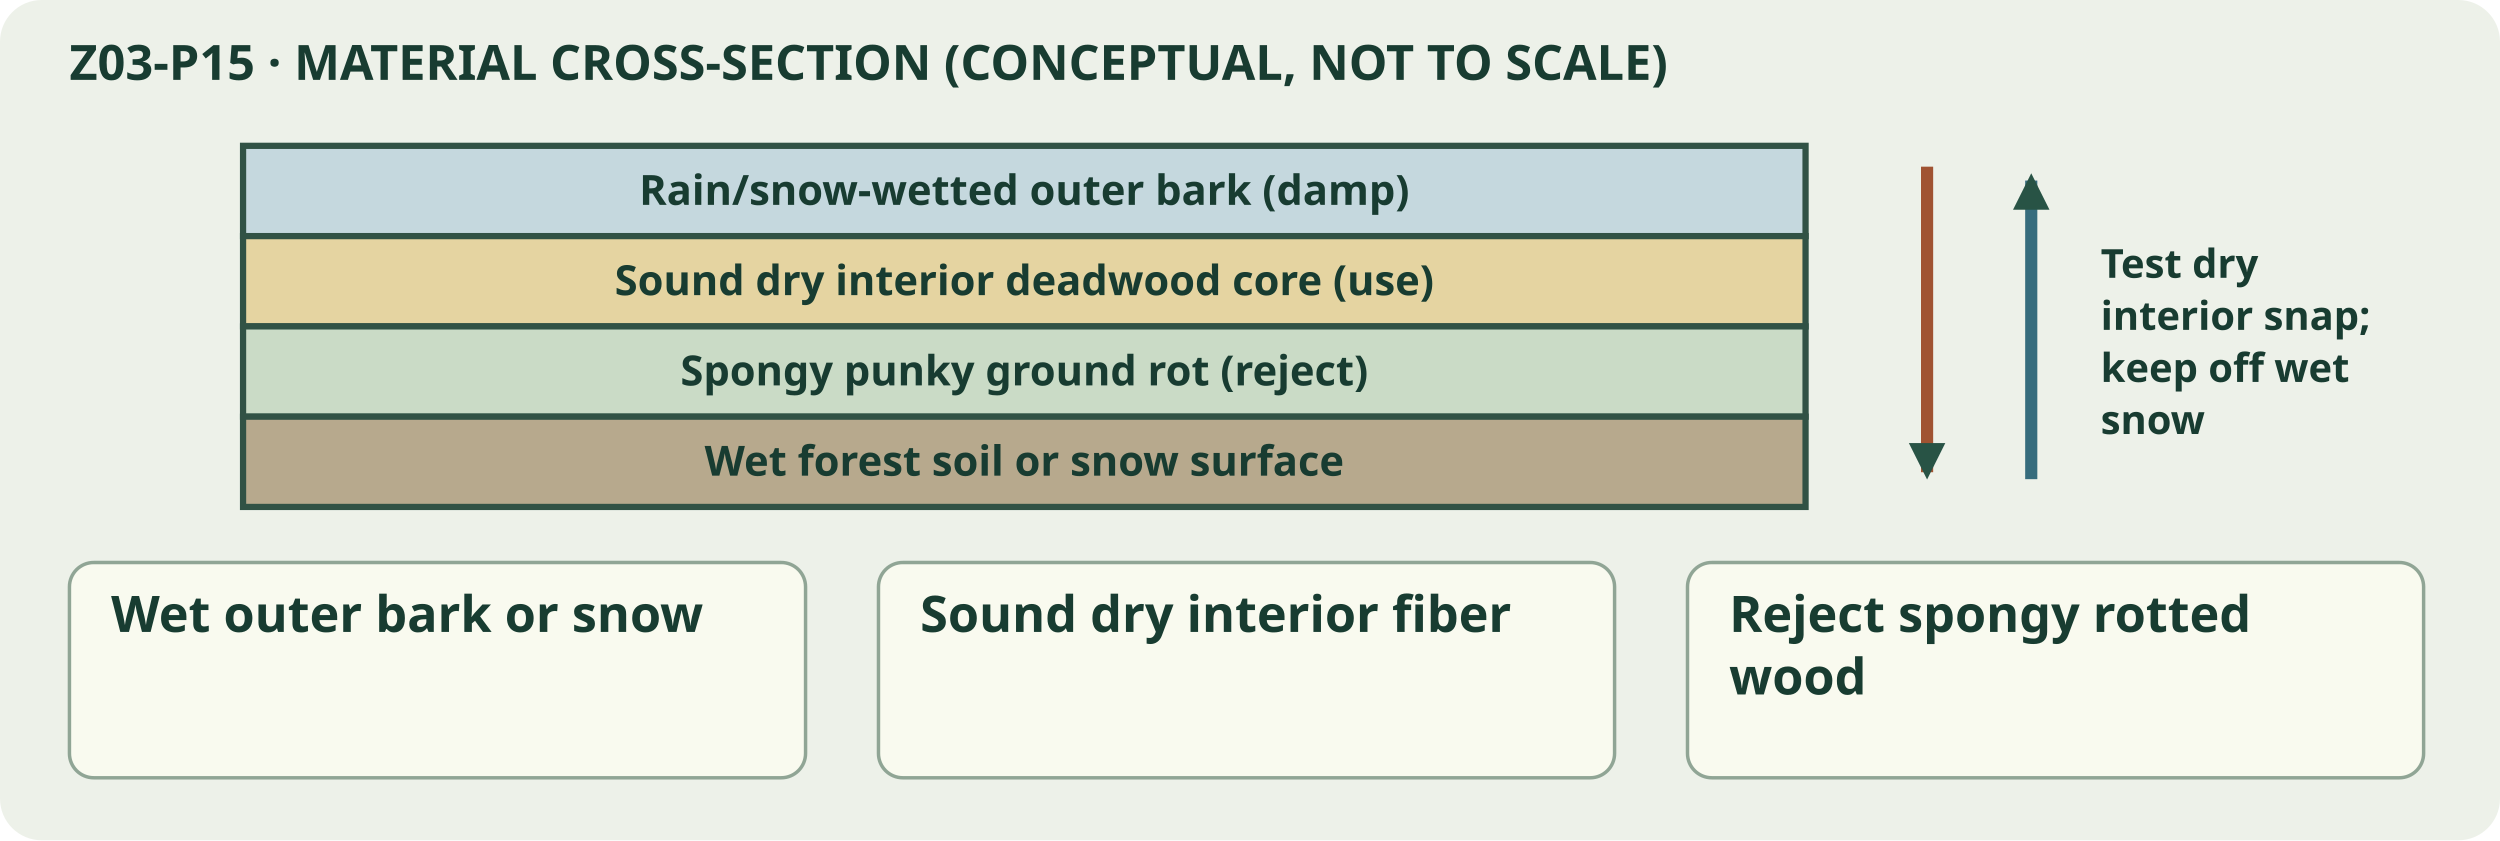
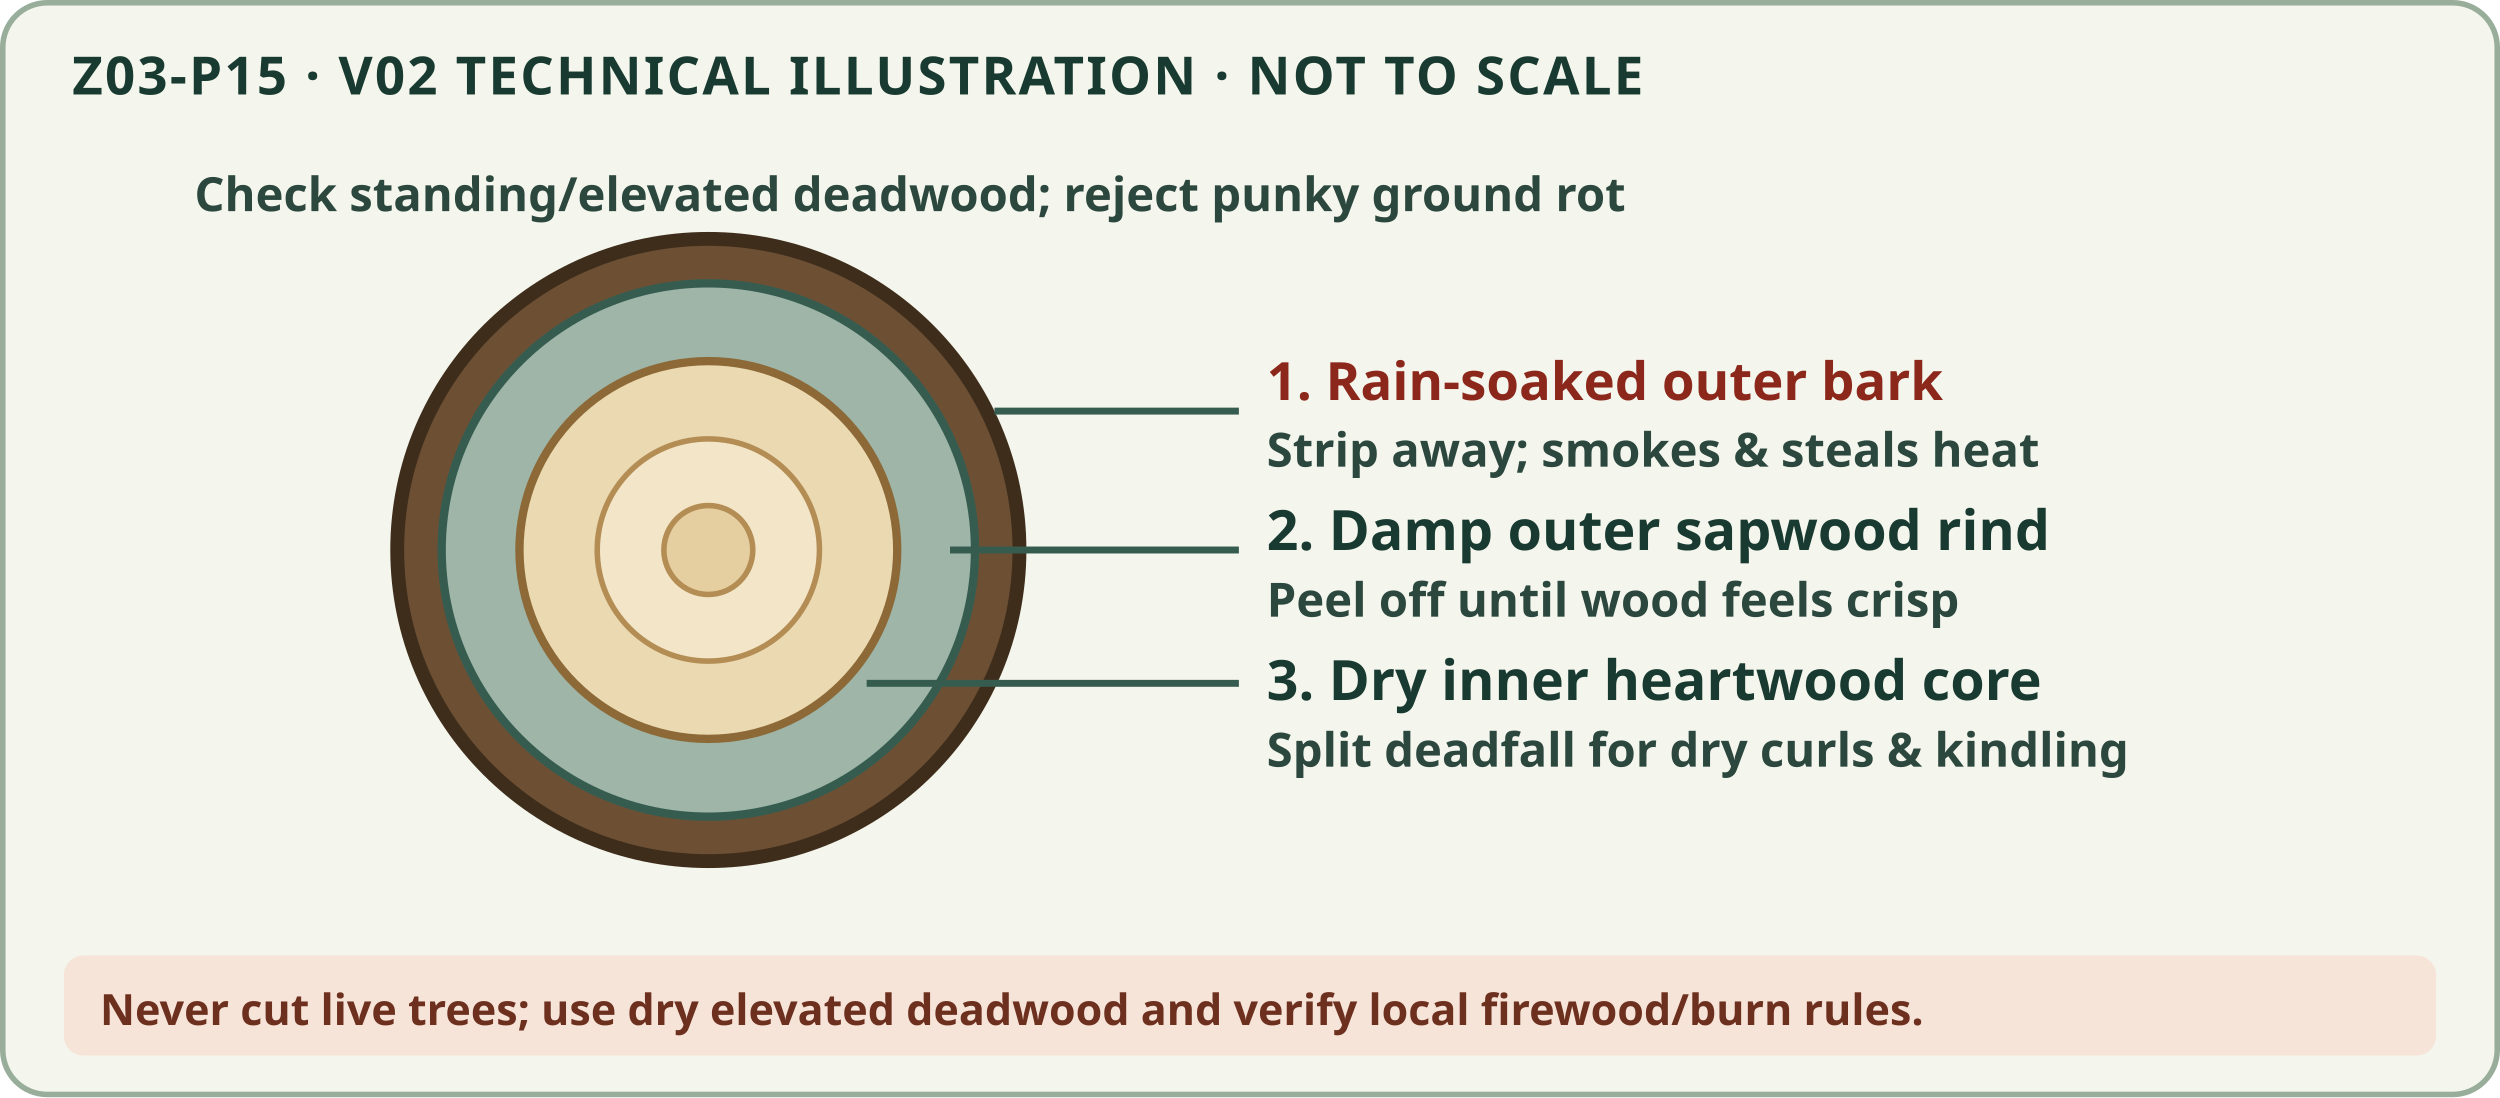
- <svg xmlns="http://www.w3.org/2000/svg" viewBox="0 0 720 242" role="img" aria-labelledby="title desc">
+ <svg xmlns="http://www.w3.org/2000/svg" class="v02-svg" viewBox="0 0 900 395" role="img" aria-labelledby="title desc">
  <defs>
-     <marker id="arrow" viewBox="0 0 10 10" markerWidth="3" markerHeight="3" refX="8" refY="5" orient="auto">
-       <path d="M0 0L10 5 0 10Z" fill="#285345" />
+     <marker id="arr" viewBox="0 0 10 10" refX="8" refY="5" markerWidth="5" markerHeight="5" orient="auto">
+       <path d="M0 0L10 5L0 10Z" fill="#205b68" />
+     </marker>
+     <marker id="arr-r" viewBox="0 0 10 10" refX="8" refY="5" markerWidth="5" markerHeight="5" orient="auto">
+       <path d="M0 0L10 5L0 10Z" fill="#972f22" />
+     </marker>
+     <marker id="arr-g" viewBox="0 0 10 10" refX="8" refY="5" markerWidth="5" markerHeight="5" orient="auto">
+       <path d="M0 0L10 5L0 10Z" fill="#183a30" />
    </marker>
  </defs>
-   <rect width="720" height="242" rx="12" fill="#edf1e9" />
-   <g font-family="system-ui,sans-serif" font-size="14.5" font-weight="650" fill="#183c31">
-     <text x="20" y="23" font-size="14" font-weight="700" fill="#183c31" text-anchor="start">Z03-P15 · MATERIAL CROSS-SECTION (CONCEPTUAL, NOT TO SCALE)</text>
-     <g id="cross-section-artwork">
-       <rect x="70" y="42" width="450" height="26" fill="#c5d8de" stroke="#315245" stroke-width="1.8" />
-       <text x="295" y="59" font-size="12" font-weight="650" fill="#183c31" text-anchor="middle">Rain/snow-wetted outer bark (damp)</text>
-       <rect x="70" y="68" width="450" height="26" fill="#e5d4a1" stroke="#315245" stroke-width="1.8" />
-       <text x="295" y="85" font-size="12" font-weight="650" fill="#183c31" text-anchor="middle">Sound dry interior deadwood core (use)</text>
-       <rect x="70" y="94" width="450" height="26" fill="#cadbc6" stroke="#315245" stroke-width="1.8" />
-       <text x="295" y="111" font-size="12" font-weight="650" fill="#183c31" text-anchor="middle">Spongy punky ground rot (reject)</text>
-       <rect x="70" y="120" width="450" height="26" fill="#b7a98d" stroke="#315245" stroke-width="1.8" />
-       <text x="295" y="137" font-size="12" font-weight="650" fill="#183c31" text-anchor="middle">Wet forest soil or snow surface</text>
-       <path d="M555 48v88" stroke="#a05332" stroke-width="3.5" marker-end="url(#arrow)" />
-       <path d="M585 138V52" stroke="#366c7d" stroke-width="3.5" marker-end="url(#arrow)" />
-       <text x="605" y="80" font-size="11.5" font-weight="650" fill="#183c31" text-anchor="start">Test dry</text>
-       <text x="605" y="95" font-size="11.5" font-weight="650" fill="#183c31" text-anchor="start">interior snap;</text>
-       <text x="605" y="110" font-size="11.5" font-weight="650" fill="#183c31" text-anchor="start">keep off wet</text>
-       <text x="605" y="125" font-size="11.5" font-weight="650" fill="#183c31" text-anchor="start">snow</text>
-     </g>
-     <g id="stage-panels">
-       <rect x="20" y="162" width="212" height="62" rx="7" fill="#f9faef" stroke="#90a595" />
-       <text x="32" y="182" font-size="14.5" font-weight="650" fill="#183c31" text-anchor="start">Wet outer bark or snow</text>
-       <rect x="253" y="162" width="212" height="62" rx="7" fill="#f9faef" stroke="#90a595" />
-       <text x="265" y="182" font-size="14.5" font-weight="650" fill="#183c31" text-anchor="start">Sound dry interior fiber</text>
-       <rect x="486" y="162" width="212" height="62" rx="7" fill="#f9faef" stroke="#90a595" />
-       <text x="498" y="182" font-size="14.5" font-weight="650" fill="#183c31" text-anchor="start">Reject spongy rotted</text>
-       <text x="498" y="200" font-size="14.5" font-weight="650" fill="#183c31" text-anchor="start">wood</text>
-     </g>
+   <style>.v02-svg text{font-family:system-ui,sans-serif;font-size:20px;font-weight:650;fill:#183a30}.v02-svg .sm{font-size:17px;font-weight:600;fill:#2b473e}.v02-svg .warn{font-size:19px;font-weight:700;fill:#8c281b}.v02-svg .heading{font-size:19px;letter-spacing:0.8px;font-weight:750;fill:#183a30}.v02-svg .guard{font-size:15.5px;font-weight:650;fill:#6d301f}.v02-svg .leader{fill:none;stroke:#365c50;stroke-width:2.5}.v02-svg .flow{fill:none;stroke:#205b68;stroke-width:4;marker-end:url(#arr)}.v02-svg .rflow{fill:none;stroke:#972f22;stroke-width:4;marker-end:url(#arr-r)}.v02-svg .gflow{fill:none;stroke:#183a30;stroke-width:3.5;marker-end:url(#arr-g)}.v02-svg .dash{fill:none;stroke:#365c50;stroke-width:2.5;stroke-dasharray:10 7}</style>
+   <rect x="1" y="1" width="898" height="393" rx="16" fill="#f4f6ed" stroke="#99ad9b" stroke-width="2" />
+   <text class="heading" x="26" y="34">Z03-P15 · V02 TECHNICAL ILLUSTRATION · NOT TO SCALE</text>
+   <g id="v02-artwork">
+     <circle cx="255" cy="198" r="112" fill="#6d5034" stroke="#3f2d1c" stroke-width="5" />
+     <circle cx="255" cy="198" r="96" fill="#9eb5a8" stroke="#365c50" stroke-width="3" />
+     <circle cx="255" cy="198" r="68" fill="#ebd9b2" stroke="#8c6936" stroke-width="3" />
+     <circle cx="255" cy="198" r="40" fill="#f3e5c7" stroke="#b38d54" stroke-width="2" />
+     <circle cx="255" cy="198" r="16" fill="#e5cfa0" stroke="#b38d54" stroke-width="2" />
+     <path class="leader" d="M358 148h88" />
+     <text class="warn" x="456" y="144">1. Rain-soaked outer bark</text>
+     <text class="sm" x="456" y="168">Strip away; smokes &amp; steals heat</text>
+     <path class="leader" d="M342 198h104" />
+     <text x="456" y="198">2. Damp outer sapwood rind</text>
+     <text class="sm" x="456" y="222">Peel off until wood feels crisp</text>
+     <path class="leader" d="M312 246h134" />
+     <text x="456" y="252">3. Dry inner heartwood core</text>
+     <text class="sm" x="456" y="276">Split deadfall for dry curls &amp; kindling</text>
+     <text class="sm" x="70" y="76">Check standing/elevated deadwood; reject punky ground rot</text>
  </g>
+   <rect x="23" y="344" width="854" height="36" rx="7" fill="#f7e4d8" />
+   <text class="guard" x="36" y="369">Never cut live trees; use dry elevated deadwood and verify local firewood/burn rules.</text>
</svg>
